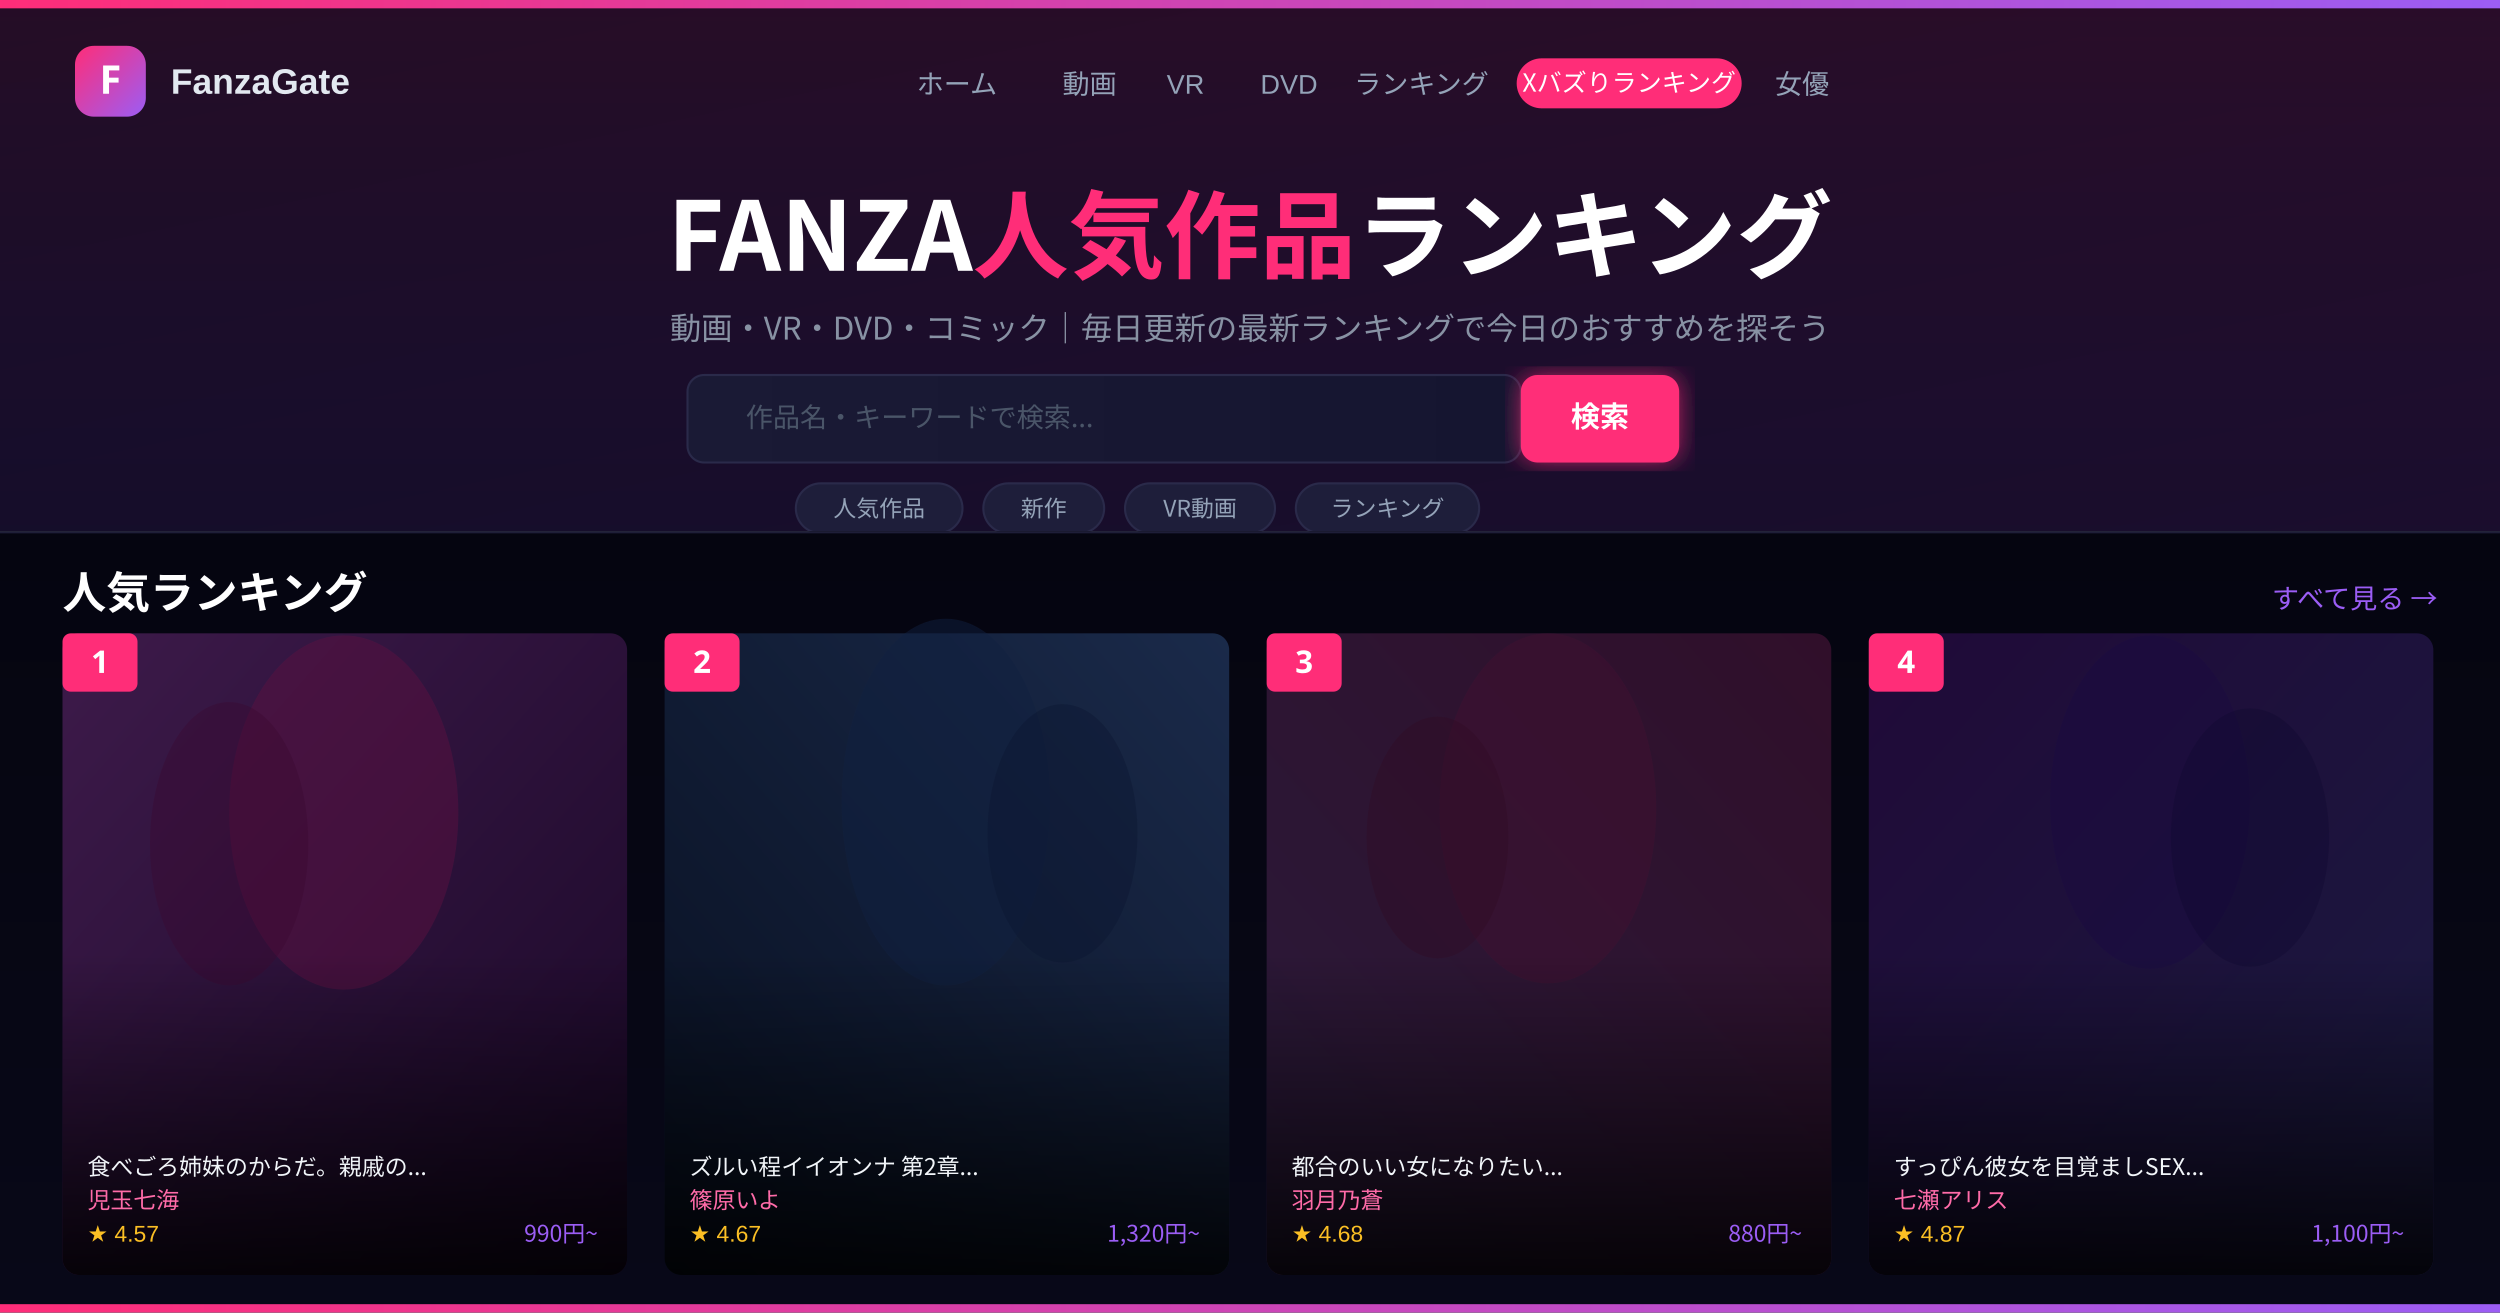
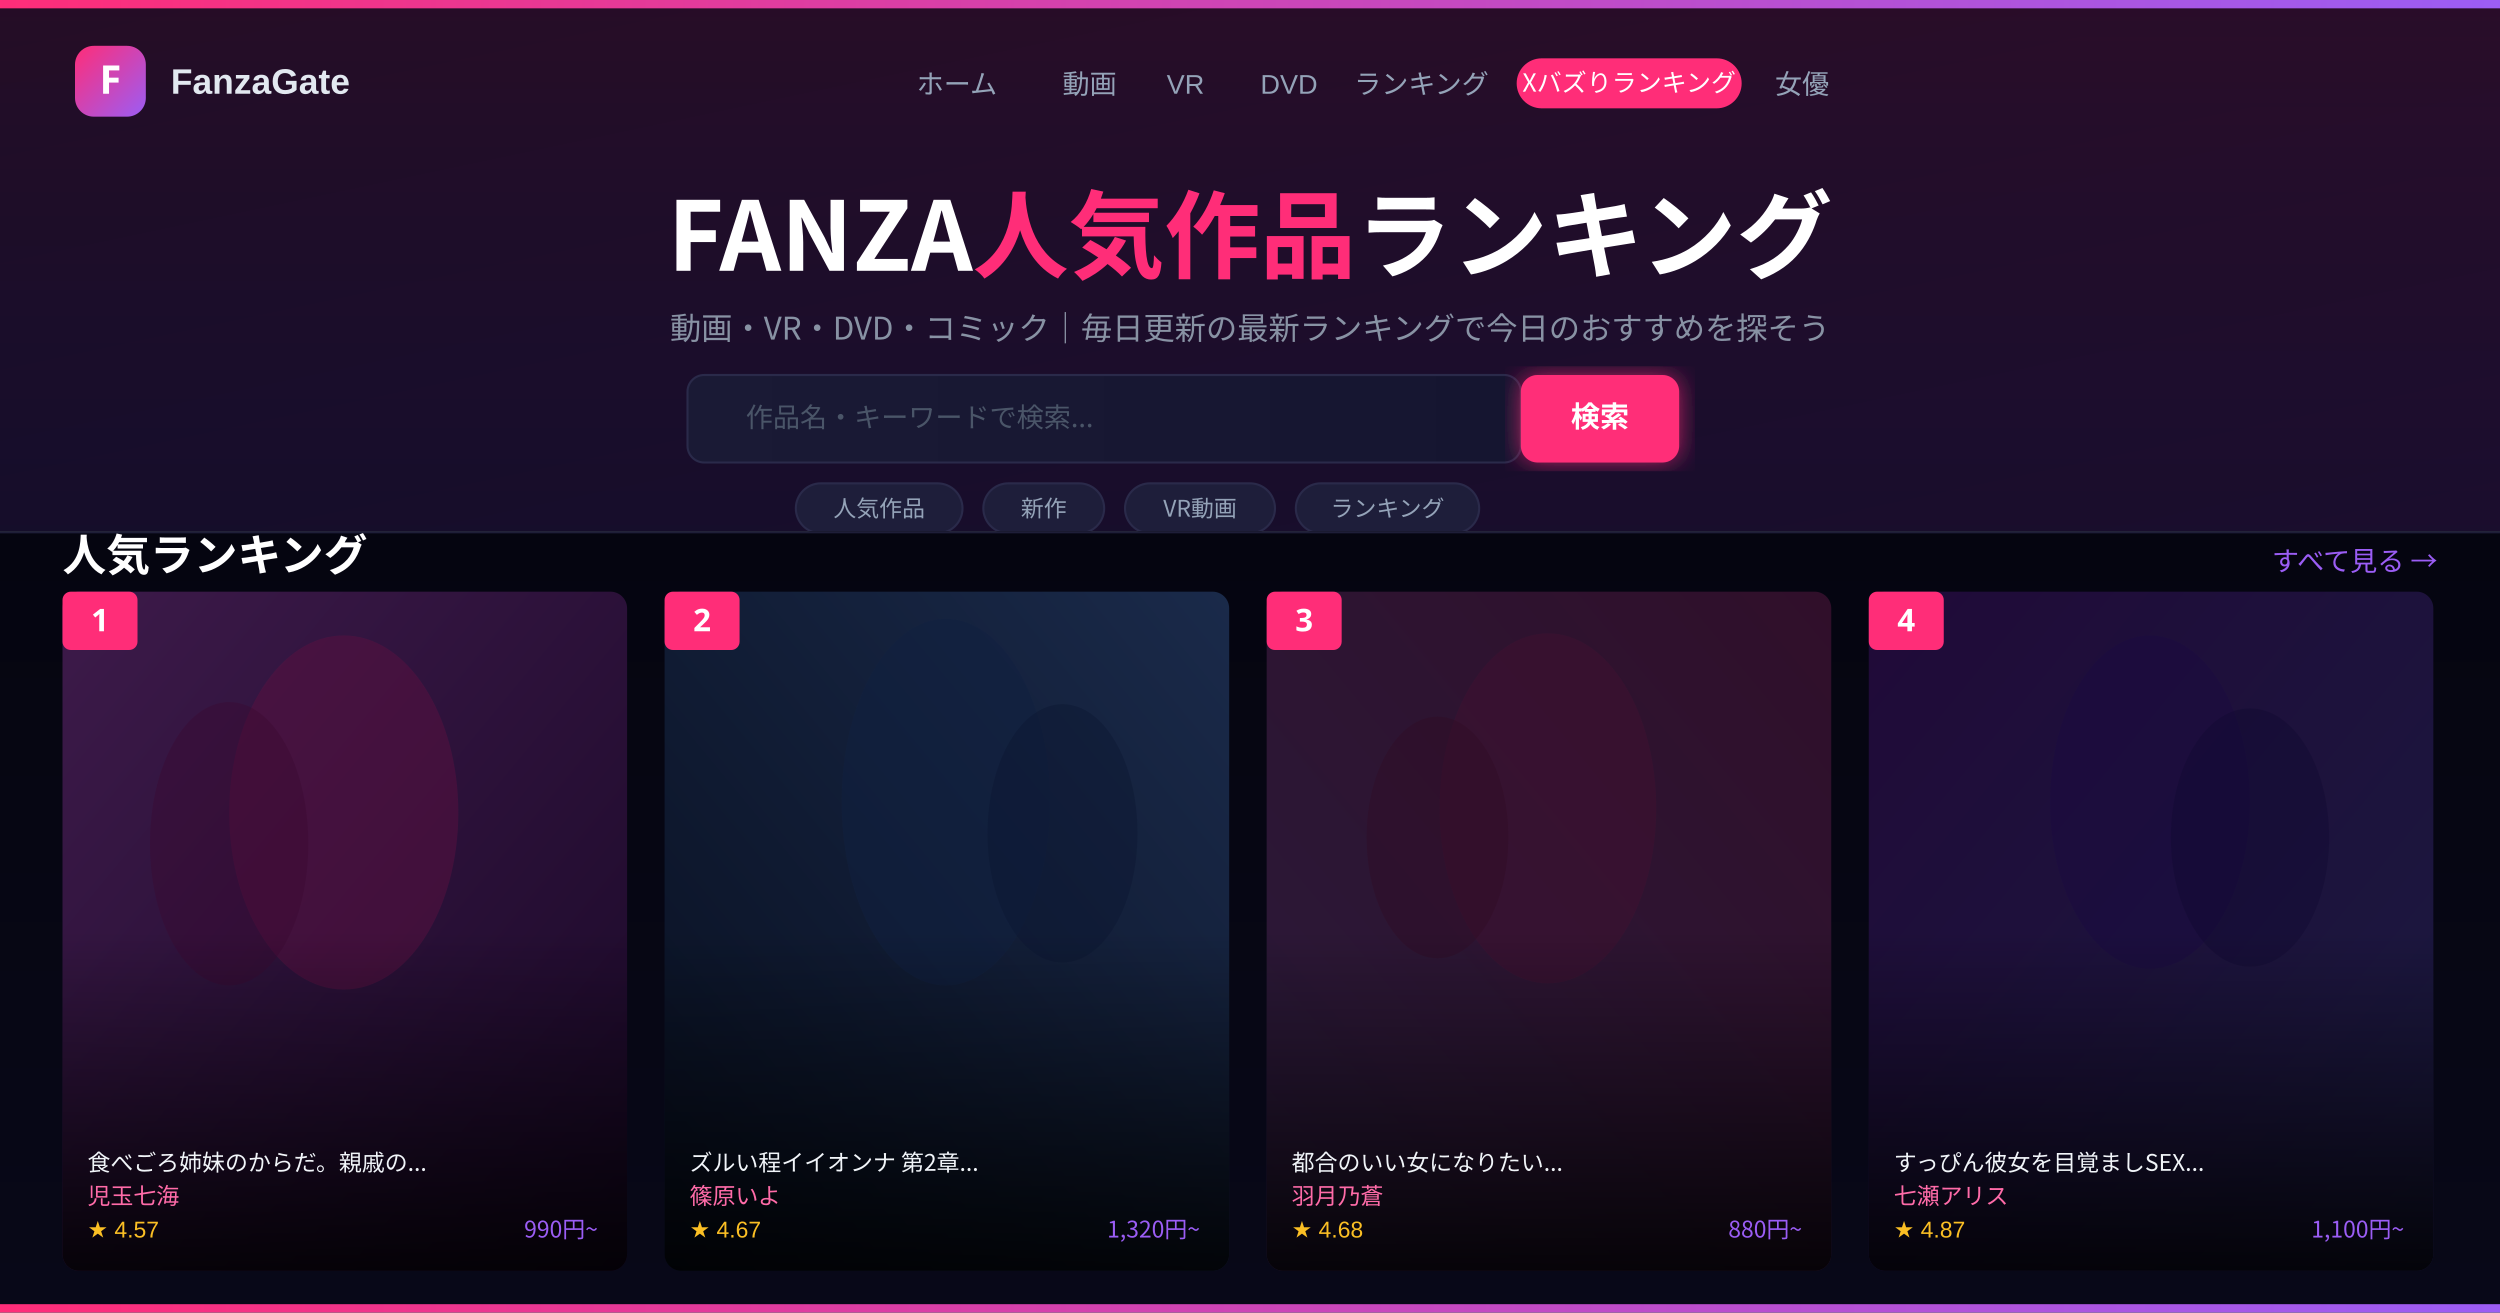
<svg xmlns="http://www.w3.org/2000/svg" width="1200" height="630" viewBox="0 0 1200 630">
  <defs>
    <linearGradient id="heroBg" x1="0%" y1="0%" x2="100%" y2="100%">
      <stop offset="0%" style="stop-color:#08081a" />
      <stop offset="100%" style="stop-color:#120820" />
    </linearGradient>
    <linearGradient id="bottomBg" x1="0%" y1="0%" x2="0%" y2="100%">
      <stop offset="0%" style="stop-color:#050510" />
      <stop offset="100%" style="stop-color:#080818" />
    </linearGradient>
    <linearGradient id="pinkPurple" x1="0%" y1="0%" x2="100%" y2="0%">
      <stop offset="0%" style="stop-color:#ff2d78" />
      <stop offset="100%" style="stop-color:#9b5df5" />
    </linearGradient>
    <linearGradient id="logoGrad" x1="0%" y1="0%" x2="100%" y2="100%">
      <stop offset="0%" style="stop-color:#ff2d78" />
      <stop offset="100%" style="stop-color:#9b5df5" />
    </linearGradient>
    <linearGradient id="searchBg" x1="0%" y1="0%" x2="100%" y2="0%">
      <stop offset="0%" style="stop-color:#1a1a35" />
      <stop offset="100%" style="stop-color:#151530" />
    </linearGradient>
    <linearGradient id="thumb1" x1="0%" y1="0%" x2="100%" y2="100%">
      <stop offset="0%" style="stop-color:#3d1a4a" />
      <stop offset="100%" style="stop-color:#1a0828" />
    </linearGradient>
    <linearGradient id="thumb2" x1="100%" y1="0%" x2="0%" y2="100%">
      <stop offset="0%" style="stop-color:#1a2a4a" />
      <stop offset="100%" style="stop-color:#080f20" />
    </linearGradient>
    <linearGradient id="thumb3" x1="0%" y1="100%" x2="100%" y2="0%">
      <stop offset="0%" style="stop-color:#2a1a3a" />
      <stop offset="100%" style="stop-color:#300f2a" />
    </linearGradient>
    <linearGradient id="thumb4" x1="100%" y1="100%" x2="0%" y2="0%">
      <stop offset="0%" style="stop-color:#1a1a40" />
      <stop offset="100%" style="stop-color:#200a38" />
    </linearGradient>
    <linearGradient id="cardOverlay" x1="0%" y1="0%" x2="0%" y2="100%">
      <stop offset="50%" style="stop-color:#000;stop-opacity:0" />
      <stop offset="100%" style="stop-color:#000;stop-opacity:0.85" />
    </linearGradient>
    <linearGradient id="glowHero" x1="50%" y1="0%" x2="50%" y2="100%">
      <stop offset="0%" style="stop-color:#ff2d78;stop-opacity:0.12" />
      <stop offset="100%" style="stop-color:#9b5df5;stop-opacity:0.06" />
    </linearGradient>
    <filter id="btnGlow">
      <feDropShadow dx="0" dy="0" stdDeviation="6" flood-color="#ff2d78" flood-opacity="0.7" />
    </filter>
  </defs>
  <rect width="1200" height="255" fill="url(#heroBg)" />
  <rect width="1200" height="255" fill="url(#glowHero)" />
  <rect x="0" y="0" width="1200" height="4" fill="url(#pinkPurple)" />
  <rect x="36" y="22" width="34" height="34" rx="9" fill="url(#logoGrad)" />
  <text x="53" y="45" font-family="Arial Black, sans-serif" font-size="19" font-weight="900" fill="white" text-anchor="middle">F</text>
  <text x="82" y="45" font-family="Arial, sans-serif" font-size="17" font-weight="700" fill="#e2e8f0">FanzaGate</text>
  <text x="440" y="45" font-family="Noto Sans CJK JP, sans-serif" font-size="13" fill="#94a3b8">ホーム</text>
  <text x="510" y="45" font-family="Noto Sans CJK JP, sans-serif" font-size="13" fill="#94a3b8">動画</text>
  <text x="560" y="45" font-family="Arial, sans-serif" font-size="13" fill="#94a3b8">VR</text>
  <text x="605" y="45" font-family="Arial, sans-serif" font-size="13" fill="#94a3b8">DVD</text>
  <text x="650" y="45" font-family="Noto Sans CJK JP, sans-serif" font-size="13" fill="#94a3b8">ランキング</text>
  <rect x="728" y="28" width="108" height="24" rx="12" fill="#ff2d78" />
  <text x="782" y="44" font-family="Noto Sans CJK JP, sans-serif" font-size="12" fill="white" text-anchor="middle">Xバズりランキング</text>
  <text x="852" y="45" font-family="Noto Sans CJK JP, sans-serif" font-size="13" fill="#94a3b8">女優</text>
  <text x="600" y="130" font-family="Noto Sans CJK JP, Arial Black, sans-serif" font-size="46" font-weight="900" fill="white" text-anchor="middle">FANZA<tspan fill="#ff2d78">人気作品</tspan>ランキング</text>
  <text x="600" y="163" font-family="Noto Sans CJK JP, sans-serif" font-size="15" fill="#8892a4" text-anchor="middle">動画・VR・DVD・コミック｜毎日更新の最新ランキングで今日のおすすめを探そう</text>
  <rect x="330" y="180" width="400" height="42" rx="8" fill="url(#searchBg)" stroke="#2a2a4a" stroke-width="1" />
  <text x="358" y="205" font-family="Noto Sans CJK JP, sans-serif" font-size="13" fill="#4a5568">作品名・キーワードで検索...</text>
  <rect x="730" y="180" width="76" height="42" rx="8" fill="#ff2d78" filter="url(#btnGlow)" />
  <text x="768" y="205" font-family="Noto Sans CJK JP, sans-serif" font-size="14" font-weight="700" fill="white" text-anchor="middle">検索</text>
  <rect x="382" y="232" width="80" height="24" rx="12" fill="#1e1e3a" stroke="#2a2a4a" stroke-width="1" />
  <text x="422" y="248" font-family="Noto Sans CJK JP, sans-serif" font-size="11" fill="#94a3b8" text-anchor="middle">人気作品</text>
  <rect x="472" y="232" width="58" height="24" rx="12" fill="#1e1e3a" stroke="#2a2a4a" stroke-width="1" />
  <text x="501" y="248" font-family="Noto Sans CJK JP, sans-serif" font-size="11" fill="#94a3b8" text-anchor="middle">新作</text>
  <rect x="540" y="232" width="72" height="24" rx="12" fill="#1e1e3a" stroke="#2a2a4a" stroke-width="1" />
  <text x="576" y="248" font-family="Noto Sans CJK JP, sans-serif" font-size="11" fill="#94a3b8" text-anchor="middle">VR動画</text>
  <rect x="622" y="232" width="88" height="24" rx="12" fill="#1e1e3a" stroke="#2a2a4a" stroke-width="1" />
  <text x="666" y="248" font-family="Noto Sans CJK JP, sans-serif" font-size="11" fill="#94a3b8" text-anchor="middle">ランキング</text>
  <rect x="0" y="255" width="1200" height="375" fill="url(#bottomBg)" />
  <rect x="0" y="255" width="1200" height="1" fill="#1e1e38" />
-   <text x="30" y="292" font-family="Noto Sans CJK JP, Arial Black, sans-serif" font-size="21" font-weight="900" fill="white">人気ランキング</text>
-   <text x="1170" y="292" font-family="Noto Sans CJK JP, sans-serif" font-size="13" fill="#9b5df5" text-anchor="end">すべて見る →</text>
-   <rect x="30" y="304" width="271" height="308" rx="8" fill="url(#thumb1)" />
+   <text x="30" y="274" font-family="Noto Sans CJK JP, Arial Black, sans-serif" font-size="21" font-weight="900" fill="white">人気ランキング</text>
+   <text x="1170" y="274" font-family="Noto Sans CJK JP, sans-serif" font-size="13" fill="#9b5df5" text-anchor="end">すべて見る →</text>
+   <rect x="30" y="284" width="271" height="326" rx="8" fill="url(#thumb1)" />
  <ellipse cx="165" cy="390" rx="55" ry="85" fill="#5a1040" opacity="0.5" />
  <ellipse cx="110" cy="405" rx="38" ry="68" fill="#3a0830" opacity="0.4" />
-   <rect x="30" y="304" width="271" height="308" rx="8" fill="url(#cardOverlay)" />
-   <rect x="30" y="304" width="36" height="28" rx="4" fill="#ff2d78" />
-   <text x="48" y="323" font-family="Arial Black, sans-serif" font-size="15" font-weight="900" fill="white" text-anchor="middle">1</text>
-   <text x="42" y="564" font-family="Noto Sans CJK JP, sans-serif" font-size="11" fill="#f1f5f9">食べごろ姉妹のからだ。親戚の...</text>
-   <text x="42" y="580" font-family="Noto Sans CJK JP, sans-serif" font-size="11" fill="#ff6ba8">児玉七海</text>
-   <text x="42" y="596" font-family="Arial, sans-serif" font-size="11" fill="#fbbf24">★ 4.57</text>
-   <text x="287" y="596" font-family="Noto Sans CJK JP, sans-serif" font-size="11" fill="#9b5df5" text-anchor="end">990円~</text>
-   <rect x="319" y="304" width="271" height="308" rx="8" fill="url(#thumb2)" />
+   <rect x="30" y="284" width="271" height="326" rx="8" fill="url(#cardOverlay)" />
+   <rect x="30" y="284" width="36" height="28" rx="4" fill="#ff2d78" />
+   <text x="48" y="303" font-family="Arial Black, sans-serif" font-size="15" font-weight="900" fill="white" text-anchor="middle">1</text>
+   <text x="42" y="562" font-family="Noto Sans CJK JP, sans-serif" font-size="11" fill="#f1f5f9">食べごろ姉妹のからだ。親戚の...</text>
+   <text x="42" y="578" font-family="Noto Sans CJK JP, sans-serif" font-size="11" fill="#ff6ba8">児玉七海</text>
+   <text x="42" y="594" font-family="Arial, sans-serif" font-size="11" fill="#fbbf24">★ 4.57</text>
+   <text x="287" y="594" font-family="Noto Sans CJK JP, sans-serif" font-size="11" fill="#9b5df5" text-anchor="end">990円~</text>
+   <rect x="319" y="284" width="271" height="326" rx="8" fill="url(#thumb2)" />
  <ellipse cx="454" cy="385" rx="50" ry="88" fill="#102040" opacity="0.5" />
  <ellipse cx="510" cy="400" rx="36" ry="62" fill="#0a1530" opacity="0.4" />
-   <rect x="319" y="304" width="271" height="308" rx="8" fill="url(#cardOverlay)" />
-   <rect x="319" y="304" width="36" height="28" rx="4" fill="#ff2d78" />
-   <text x="337" y="323" font-family="Arial Black, sans-serif" font-size="15" font-weight="900" fill="white" text-anchor="middle">2</text>
-   <text x="331" y="564" font-family="Noto Sans CJK JP, sans-serif" font-size="11" fill="#f1f5f9">ズルい程イイオンナ 第2章...</text>
-   <text x="331" y="580" font-family="Noto Sans CJK JP, sans-serif" font-size="11" fill="#ff6ba8">篠原いよ</text>
-   <text x="331" y="596" font-family="Arial, sans-serif" font-size="11" fill="#fbbf24">★ 4.67</text>
-   <text x="576" y="596" font-family="Noto Sans CJK JP, sans-serif" font-size="11" fill="#9b5df5" text-anchor="end">1,320円~</text>
-   <rect x="608" y="304" width="271" height="308" rx="8" fill="url(#thumb3)" />
+   <rect x="319" y="284" width="271" height="326" rx="8" fill="url(#cardOverlay)" />
+   <rect x="319" y="284" width="36" height="28" rx="4" fill="#ff2d78" />
+   <text x="337" y="303" font-family="Arial Black, sans-serif" font-size="15" font-weight="900" fill="white" text-anchor="middle">2</text>
+   <text x="331" y="562" font-family="Noto Sans CJK JP, sans-serif" font-size="11" fill="#f1f5f9">ズルい程イイオンナ 第2章...</text>
+   <text x="331" y="578" font-family="Noto Sans CJK JP, sans-serif" font-size="11" fill="#ff6ba8">篠原いよ</text>
+   <text x="331" y="594" font-family="Arial, sans-serif" font-size="11" fill="#fbbf24">★ 4.67</text>
+   <text x="576" y="594" font-family="Noto Sans CJK JP, sans-serif" font-size="11" fill="#9b5df5" text-anchor="end">1,320円~</text>
+   <rect x="608" y="284" width="271" height="326" rx="8" fill="url(#thumb3)" />
  <ellipse cx="743" cy="388" rx="52" ry="84" fill="#401030" opacity="0.5" />
  <ellipse cx="690" cy="402" rx="34" ry="58" fill="#300a22" opacity="0.4" />
-   <rect x="608" y="304" width="271" height="308" rx="8" fill="url(#cardOverlay)" />
-   <rect x="608" y="304" width="36" height="28" rx="4" fill="#ff2d78" />
-   <text x="626" y="323" font-family="Arial Black, sans-serif" font-size="15" font-weight="900" fill="white" text-anchor="middle">3</text>
-   <text x="620" y="564" font-family="Noto Sans CJK JP, sans-serif" font-size="11" fill="#f1f5f9">都合のいい女になりたい...</text>
-   <text x="620" y="580" font-family="Noto Sans CJK JP, sans-serif" font-size="11" fill="#ff6ba8">羽月乃蒼</text>
-   <text x="620" y="596" font-family="Arial, sans-serif" font-size="11" fill="#fbbf24">★ 4.68</text>
-   <text x="865" y="596" font-family="Noto Sans CJK JP, sans-serif" font-size="11" fill="#9b5df5" text-anchor="end">880円~</text>
-   <rect x="897" y="304" width="271" height="308" rx="8" fill="url(#thumb4)" />
+   <rect x="608" y="284" width="271" height="326" rx="8" fill="url(#cardOverlay)" />
+   <rect x="608" y="284" width="36" height="28" rx="4" fill="#ff2d78" />
+   <text x="626" y="303" font-family="Arial Black, sans-serif" font-size="15" font-weight="900" fill="white" text-anchor="middle">3</text>
+   <text x="620" y="562" font-family="Noto Sans CJK JP, sans-serif" font-size="11" fill="#f1f5f9">都合のいい女になりたい...</text>
+   <text x="620" y="578" font-family="Noto Sans CJK JP, sans-serif" font-size="11" fill="#ff6ba8">羽月乃蒼</text>
+   <text x="620" y="594" font-family="Arial, sans-serif" font-size="11" fill="#fbbf24">★ 4.68</text>
+   <text x="865" y="594" font-family="Noto Sans CJK JP, sans-serif" font-size="11" fill="#9b5df5" text-anchor="end">880円~</text>
+   <rect x="897" y="284" width="271" height="326" rx="8" fill="url(#thumb4)" />
  <ellipse cx="1032" cy="385" rx="48" ry="80" fill="#1a0a40" opacity="0.5" />
  <ellipse cx="1080" cy="402" rx="38" ry="62" fill="#100830" opacity="0.4" />
-   <rect x="897" y="304" width="271" height="308" rx="8" fill="url(#cardOverlay)" />
-   <rect x="897" y="304" width="36" height="28" rx="4" fill="#ff2d78" />
-   <text x="915" y="323" font-family="Arial Black, sans-serif" font-size="15" font-weight="900" fill="white" text-anchor="middle">4</text>
-   <text x="909" y="564" font-family="Noto Sans CJK JP, sans-serif" font-size="11" fill="#f1f5f9">すっぴん彼女を目覚ましSEX...</text>
-   <text x="909" y="580" font-family="Noto Sans CJK JP, sans-serif" font-size="11" fill="#ff6ba8">七瀬アリス</text>
-   <text x="909" y="596" font-family="Arial, sans-serif" font-size="11" fill="#fbbf24">★ 4.87</text>
-   <text x="1154" y="596" font-family="Noto Sans CJK JP, sans-serif" font-size="11" fill="#9b5df5" text-anchor="end">1,100円~</text>
+   <rect x="897" y="284" width="271" height="326" rx="8" fill="url(#cardOverlay)" />
+   <rect x="897" y="284" width="36" height="28" rx="4" fill="#ff2d78" />
+   <text x="915" y="303" font-family="Arial Black, sans-serif" font-size="15" font-weight="900" fill="white" text-anchor="middle">4</text>
+   <text x="909" y="562" font-family="Noto Sans CJK JP, sans-serif" font-size="11" fill="#f1f5f9">すっぴん彼女を目覚ましSEX...</text>
+   <text x="909" y="578" font-family="Noto Sans CJK JP, sans-serif" font-size="11" fill="#ff6ba8">七瀬アリス</text>
+   <text x="909" y="594" font-family="Arial, sans-serif" font-size="11" fill="#fbbf24">★ 4.87</text>
+   <text x="1154" y="594" font-family="Noto Sans CJK JP, sans-serif" font-size="11" fill="#9b5df5" text-anchor="end">1,100円~</text>
  <rect x="0" y="626" width="1200" height="4" fill="url(#pinkPurple)" />
</svg>
